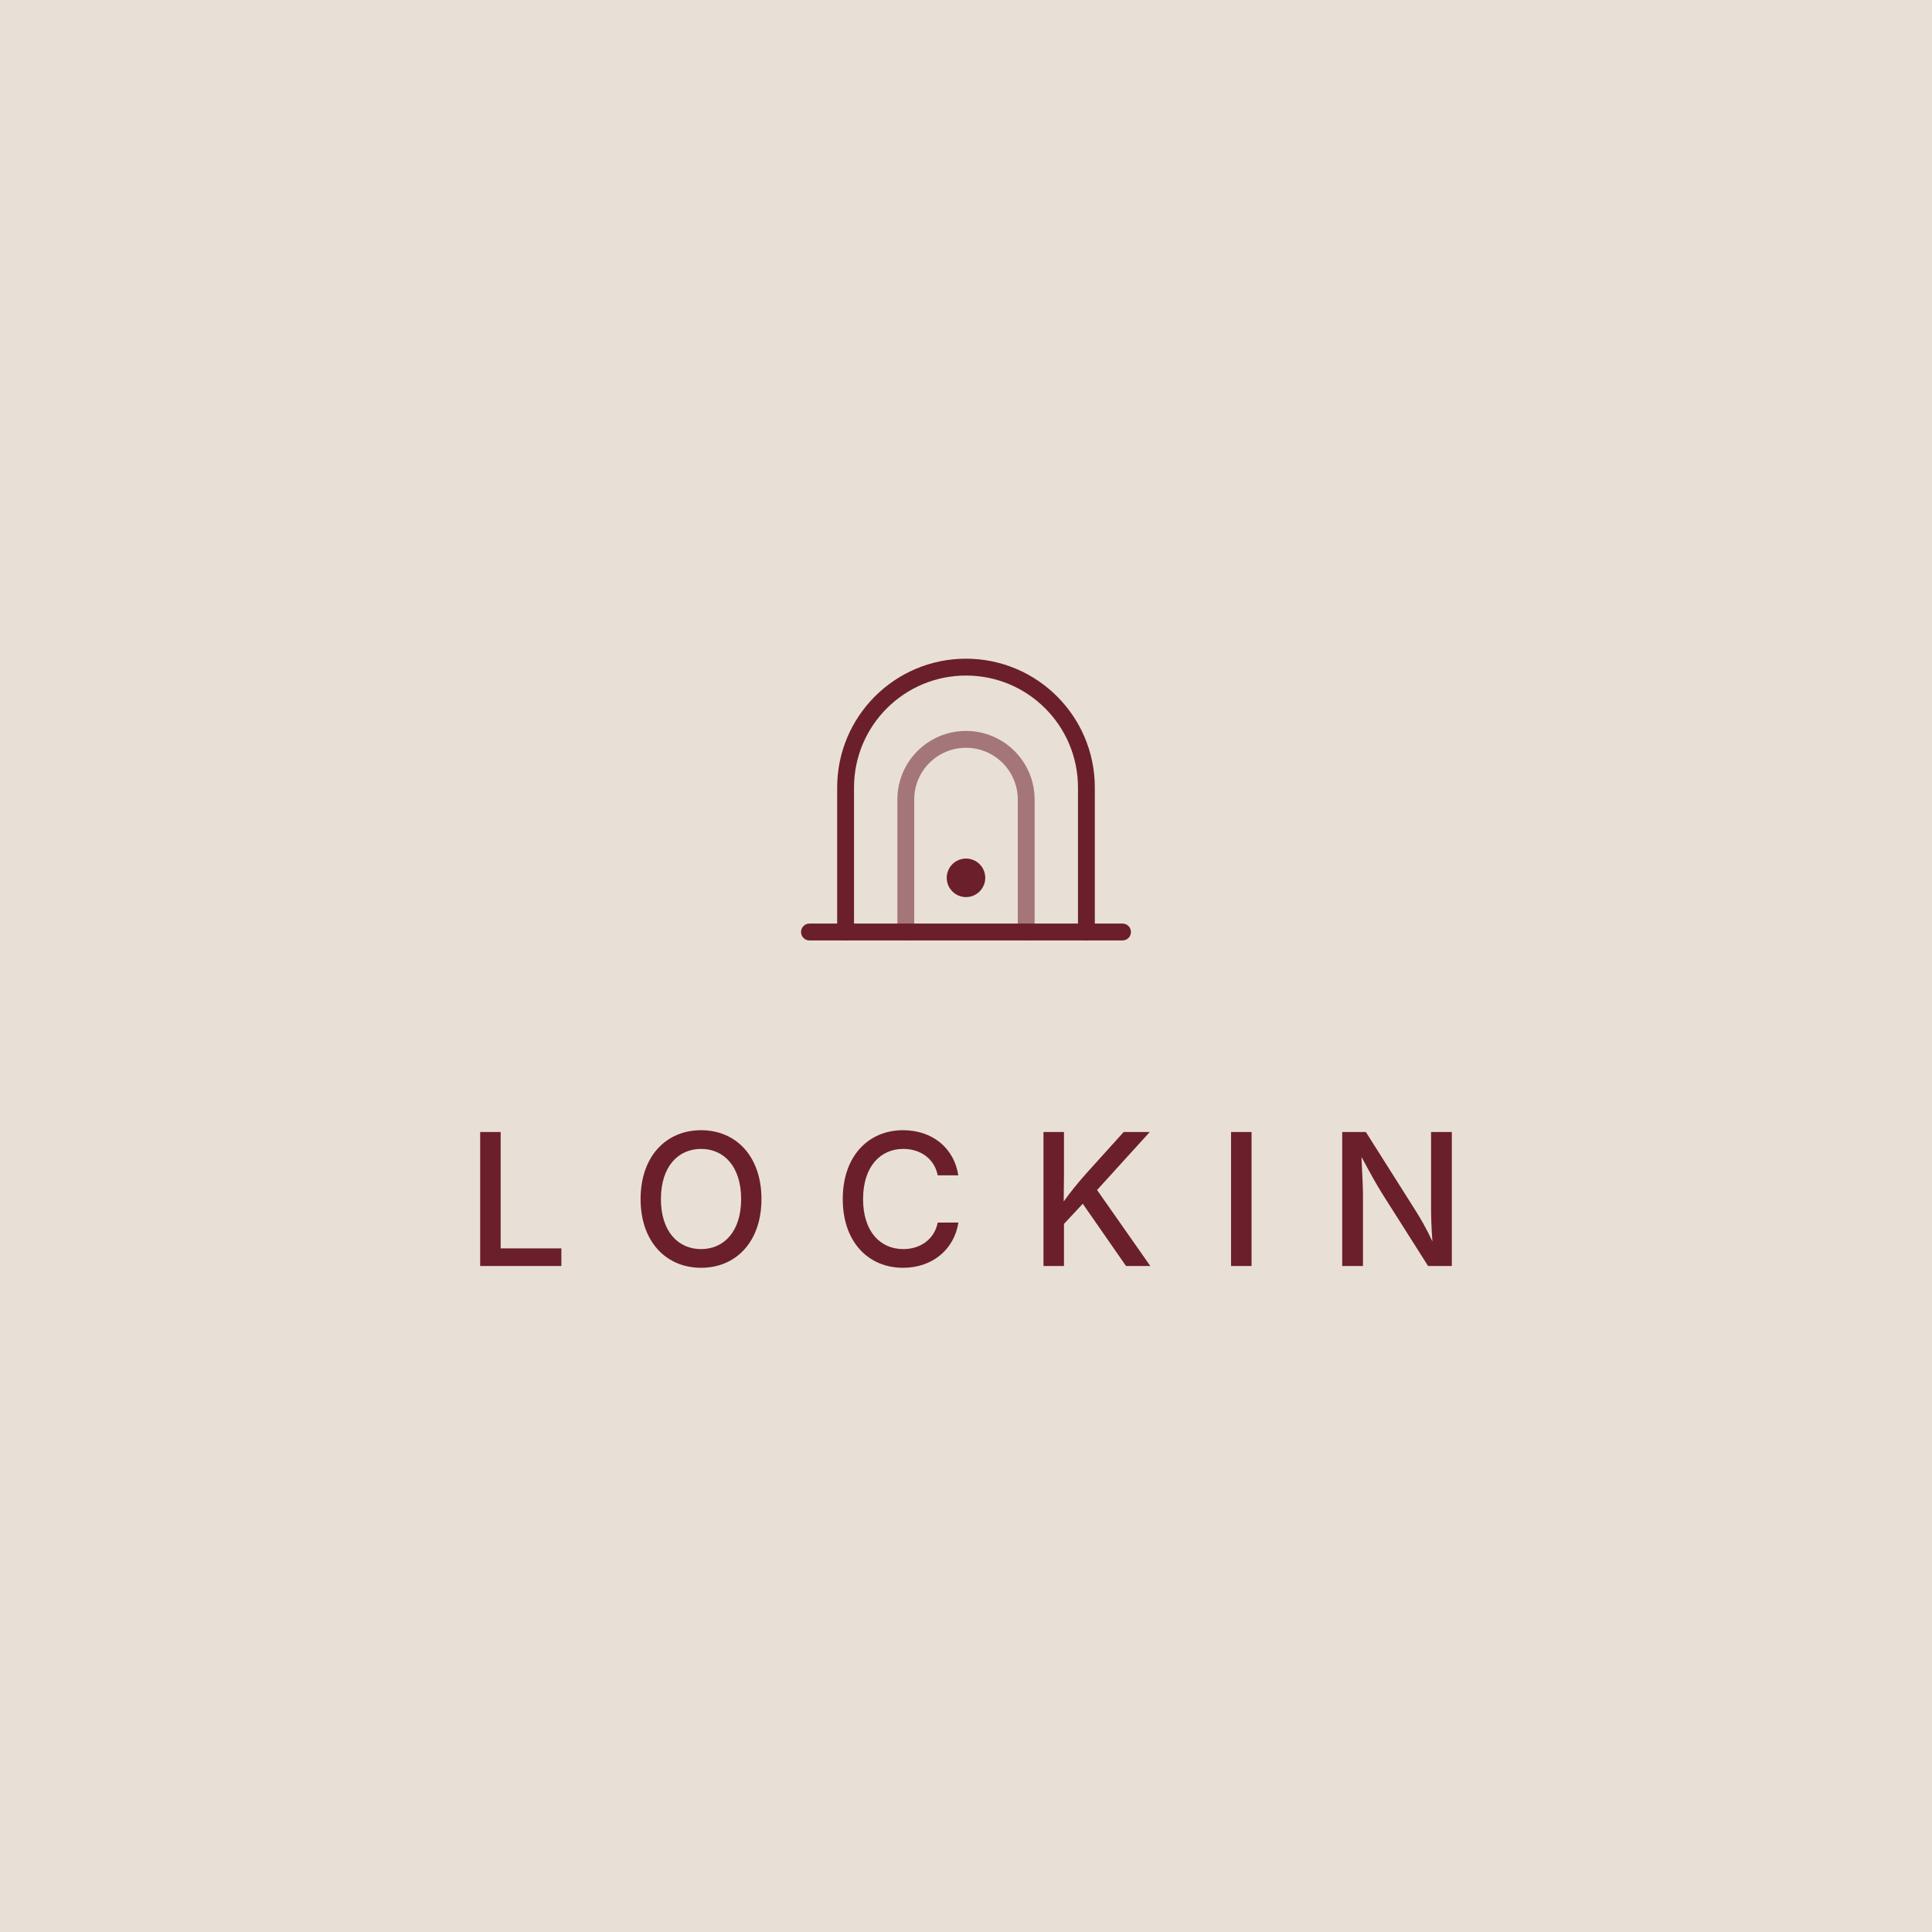
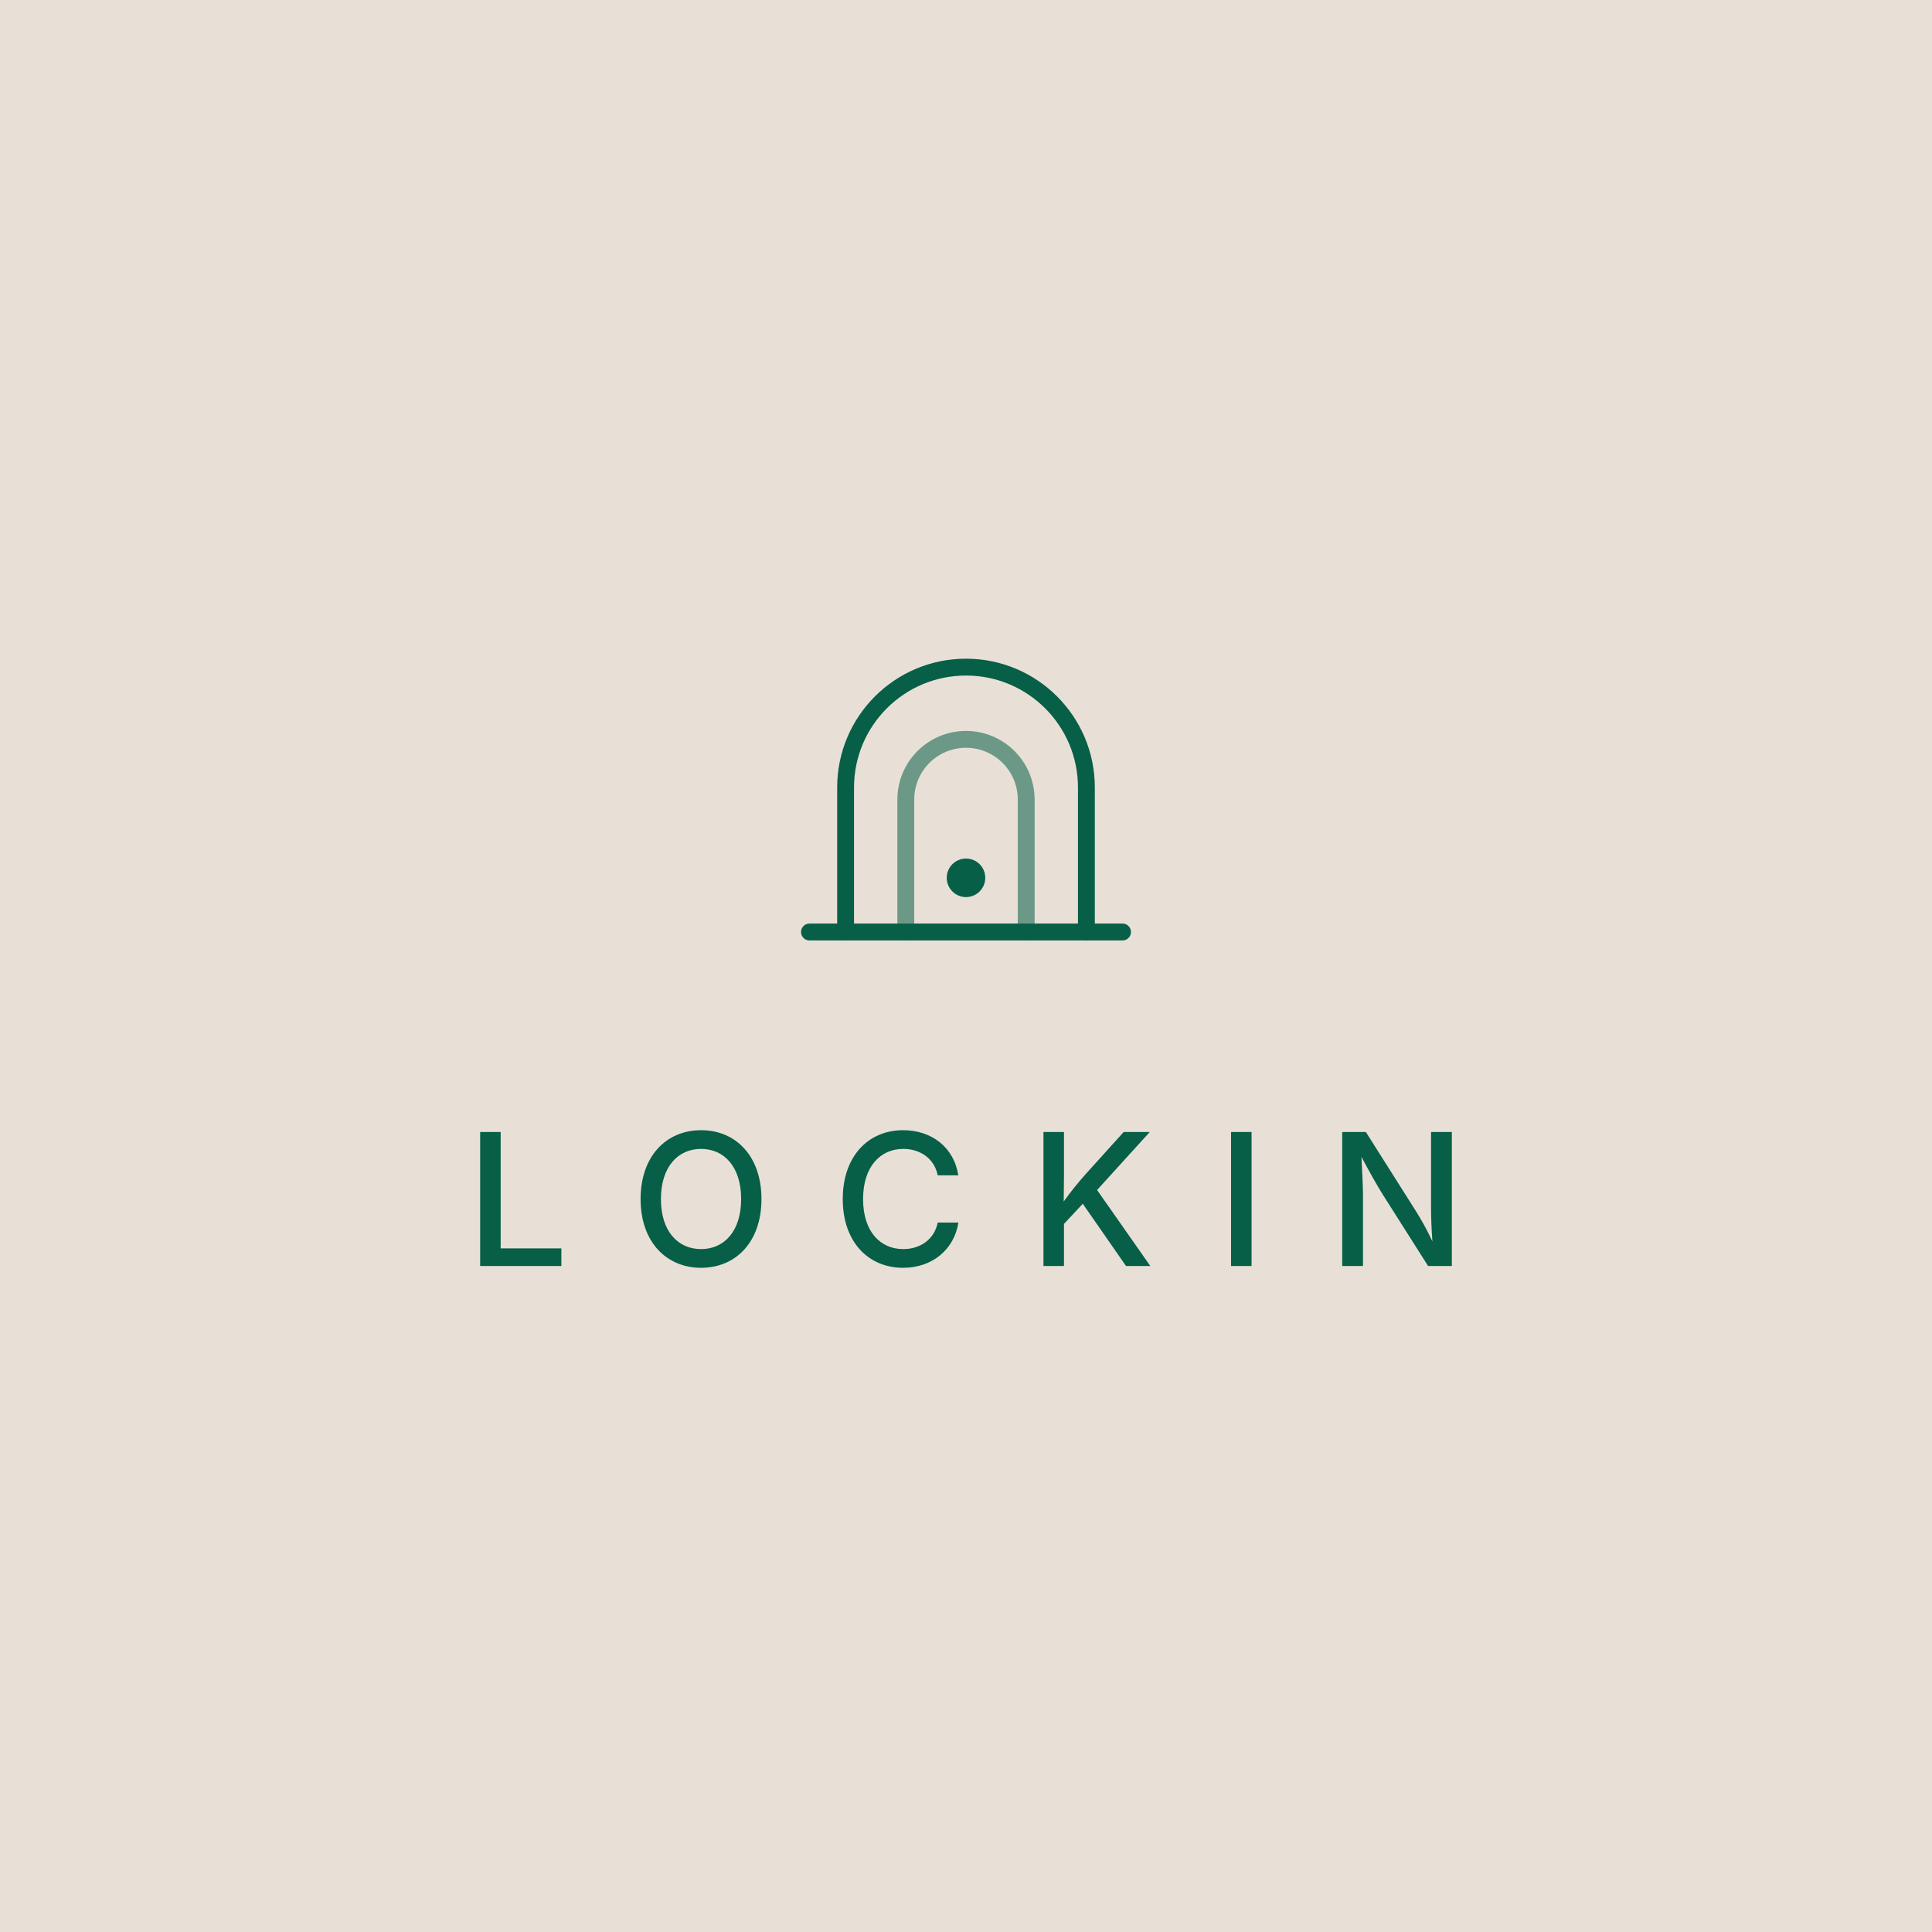
<svg xmlns="http://www.w3.org/2000/svg" viewBox="0 0 1932 1932" width="2000" height="2000">
  <rect width="1932" height="1932" fill="#e8e0d6" />
  <g transform="translate(0 66)">
    <g transform="translate(773.36 552.96) scale(12.04)" fill="none" stroke-linecap="round" stroke-width="1.4">
-       <path d="M6 26V14a10 10 0 0 1 20 0v12" stroke="#6b1f2b" />
-       <path d="M11 26V15a5 5 0 0 1 10 0v11" stroke="#6b1f2b" opacity="0.55" />
-       <circle cx="16" cy="21.5" r="1.6" fill="#6b1f2b" stroke="none" />
-       <path d="M3 26h26" stroke="#6b1f2b" />
+       <path d="M6 26V14a10 10 0 0 1 20 0v12" stroke="#065f46" />
+       <path d="M11 26V15a5 5 0 0 1 10 0v11" stroke="#065f46" opacity="0.55" />
+       <circle cx="16" cy="21.5" r="1.6" fill="#065f46" stroke="none" />
+       <path d="M3 26h26" stroke="#065f46" />
    </g>
-     <path d="M480.163 1200.0H561.372V1182.373H500.667V1066.0H480.163ZM701.118 1201.799C735.832 1201.799 761.463 1175.898 761.463 1133.09C761.463 1090.102 735.832 1064.201 701.118 1064.201C666.314 1064.201 640.593 1090.102 640.593 1133.09C640.593 1175.898 666.314 1201.799 701.118 1201.799ZM701.118 1183.093C678.095 1183.093 660.918 1165.466 660.918 1133.09C660.918 1100.624 678.095 1082.907 701.118 1082.907C723.961 1082.907 741.138 1100.534 741.138 1133.09C741.138 1165.466 723.961 1183.093 701.118 1183.093ZM903.097 1201.799C932.685 1201.799 954.269 1183.093 958.406 1156.562H937.721C934.304 1173.65 920.004 1183.093 903.277 1183.093C880.344 1183.093 863.077 1165.646 863.077 1133.09C863.077 1100.714 880.254 1082.907 903.277 1082.907C920.004 1082.907 934.304 1092.26 937.721 1109.348H958.316C953.819 1080.929 931.336 1064.201 903.097 1064.201C868.383 1064.201 842.752 1090.102 842.752 1133.09C842.752 1175.898 868.293 1201.799 903.097 1201.799ZM1043.472 1200.0H1063.977V1157.911L1082.773 1137.766L1126.031 1200.0H1150.312L1097.072 1124.007L1149.773 1066.0H1123.692L1086.1 1107.639C1077.557 1117.262 1070.542 1125.895 1063.707 1135.518L1063.977 1108.808V1066.0H1043.472ZM1251.567 1066.0H1231.062V1200.0H1251.567ZM1342.209 1200.0H1362.984V1128.503C1362.984 1121.579 1362.264 1107.729 1361.455 1090.911C1371.167 1108.898 1376.294 1118.161 1382.859 1128.683L1428.095 1200.0H1451.837V1066.0H1431.063V1142.263C1431.063 1149.997 1431.422 1162.498 1432.412 1175.448C1426.476 1162.588 1420.451 1152.426 1416.314 1145.77L1365.861 1066.0H1342.209Z" fill="#6b1f2b" />
+     <path d="M480.163 1200.0H561.372V1182.373H500.667V1066.0H480.163ZM701.118 1201.799C735.832 1201.799 761.463 1175.898 761.463 1133.09C761.463 1090.102 735.832 1064.201 701.118 1064.201C666.314 1064.201 640.593 1090.102 640.593 1133.09C640.593 1175.898 666.314 1201.799 701.118 1201.799ZM701.118 1183.093C678.095 1183.093 660.918 1165.466 660.918 1133.09C660.918 1100.624 678.095 1082.907 701.118 1082.907C723.961 1082.907 741.138 1100.534 741.138 1133.09C741.138 1165.466 723.961 1183.093 701.118 1183.093ZM903.097 1201.799C932.685 1201.799 954.269 1183.093 958.406 1156.562H937.721C934.304 1173.65 920.004 1183.093 903.277 1183.093C880.344 1183.093 863.077 1165.646 863.077 1133.09C863.077 1100.714 880.254 1082.907 903.277 1082.907C920.004 1082.907 934.304 1092.26 937.721 1109.348H958.316C953.819 1080.929 931.336 1064.201 903.097 1064.201C868.383 1064.201 842.752 1090.102 842.752 1133.09C842.752 1175.898 868.293 1201.799 903.097 1201.799ZM1043.472 1200.0H1063.977V1157.911L1082.773 1137.766L1126.031 1200.0H1150.312L1097.072 1124.007L1149.773 1066.0H1123.692L1086.1 1107.639C1077.557 1117.262 1070.542 1125.895 1063.707 1135.518L1063.977 1108.808V1066.0H1043.472ZM1251.567 1066.0H1231.062V1200.0H1251.567ZM1342.209 1200.0H1362.984V1128.503C1362.984 1121.579 1362.264 1107.729 1361.455 1090.911C1371.167 1108.898 1376.294 1118.161 1382.859 1128.683L1428.095 1200.0H1451.837V1066.0H1431.063V1142.263C1431.063 1149.997 1431.422 1162.498 1432.412 1175.448C1426.476 1162.588 1420.451 1152.426 1416.314 1145.77L1365.861 1066.0H1342.209Z" fill="#065f46" />
  </g>
</svg>
